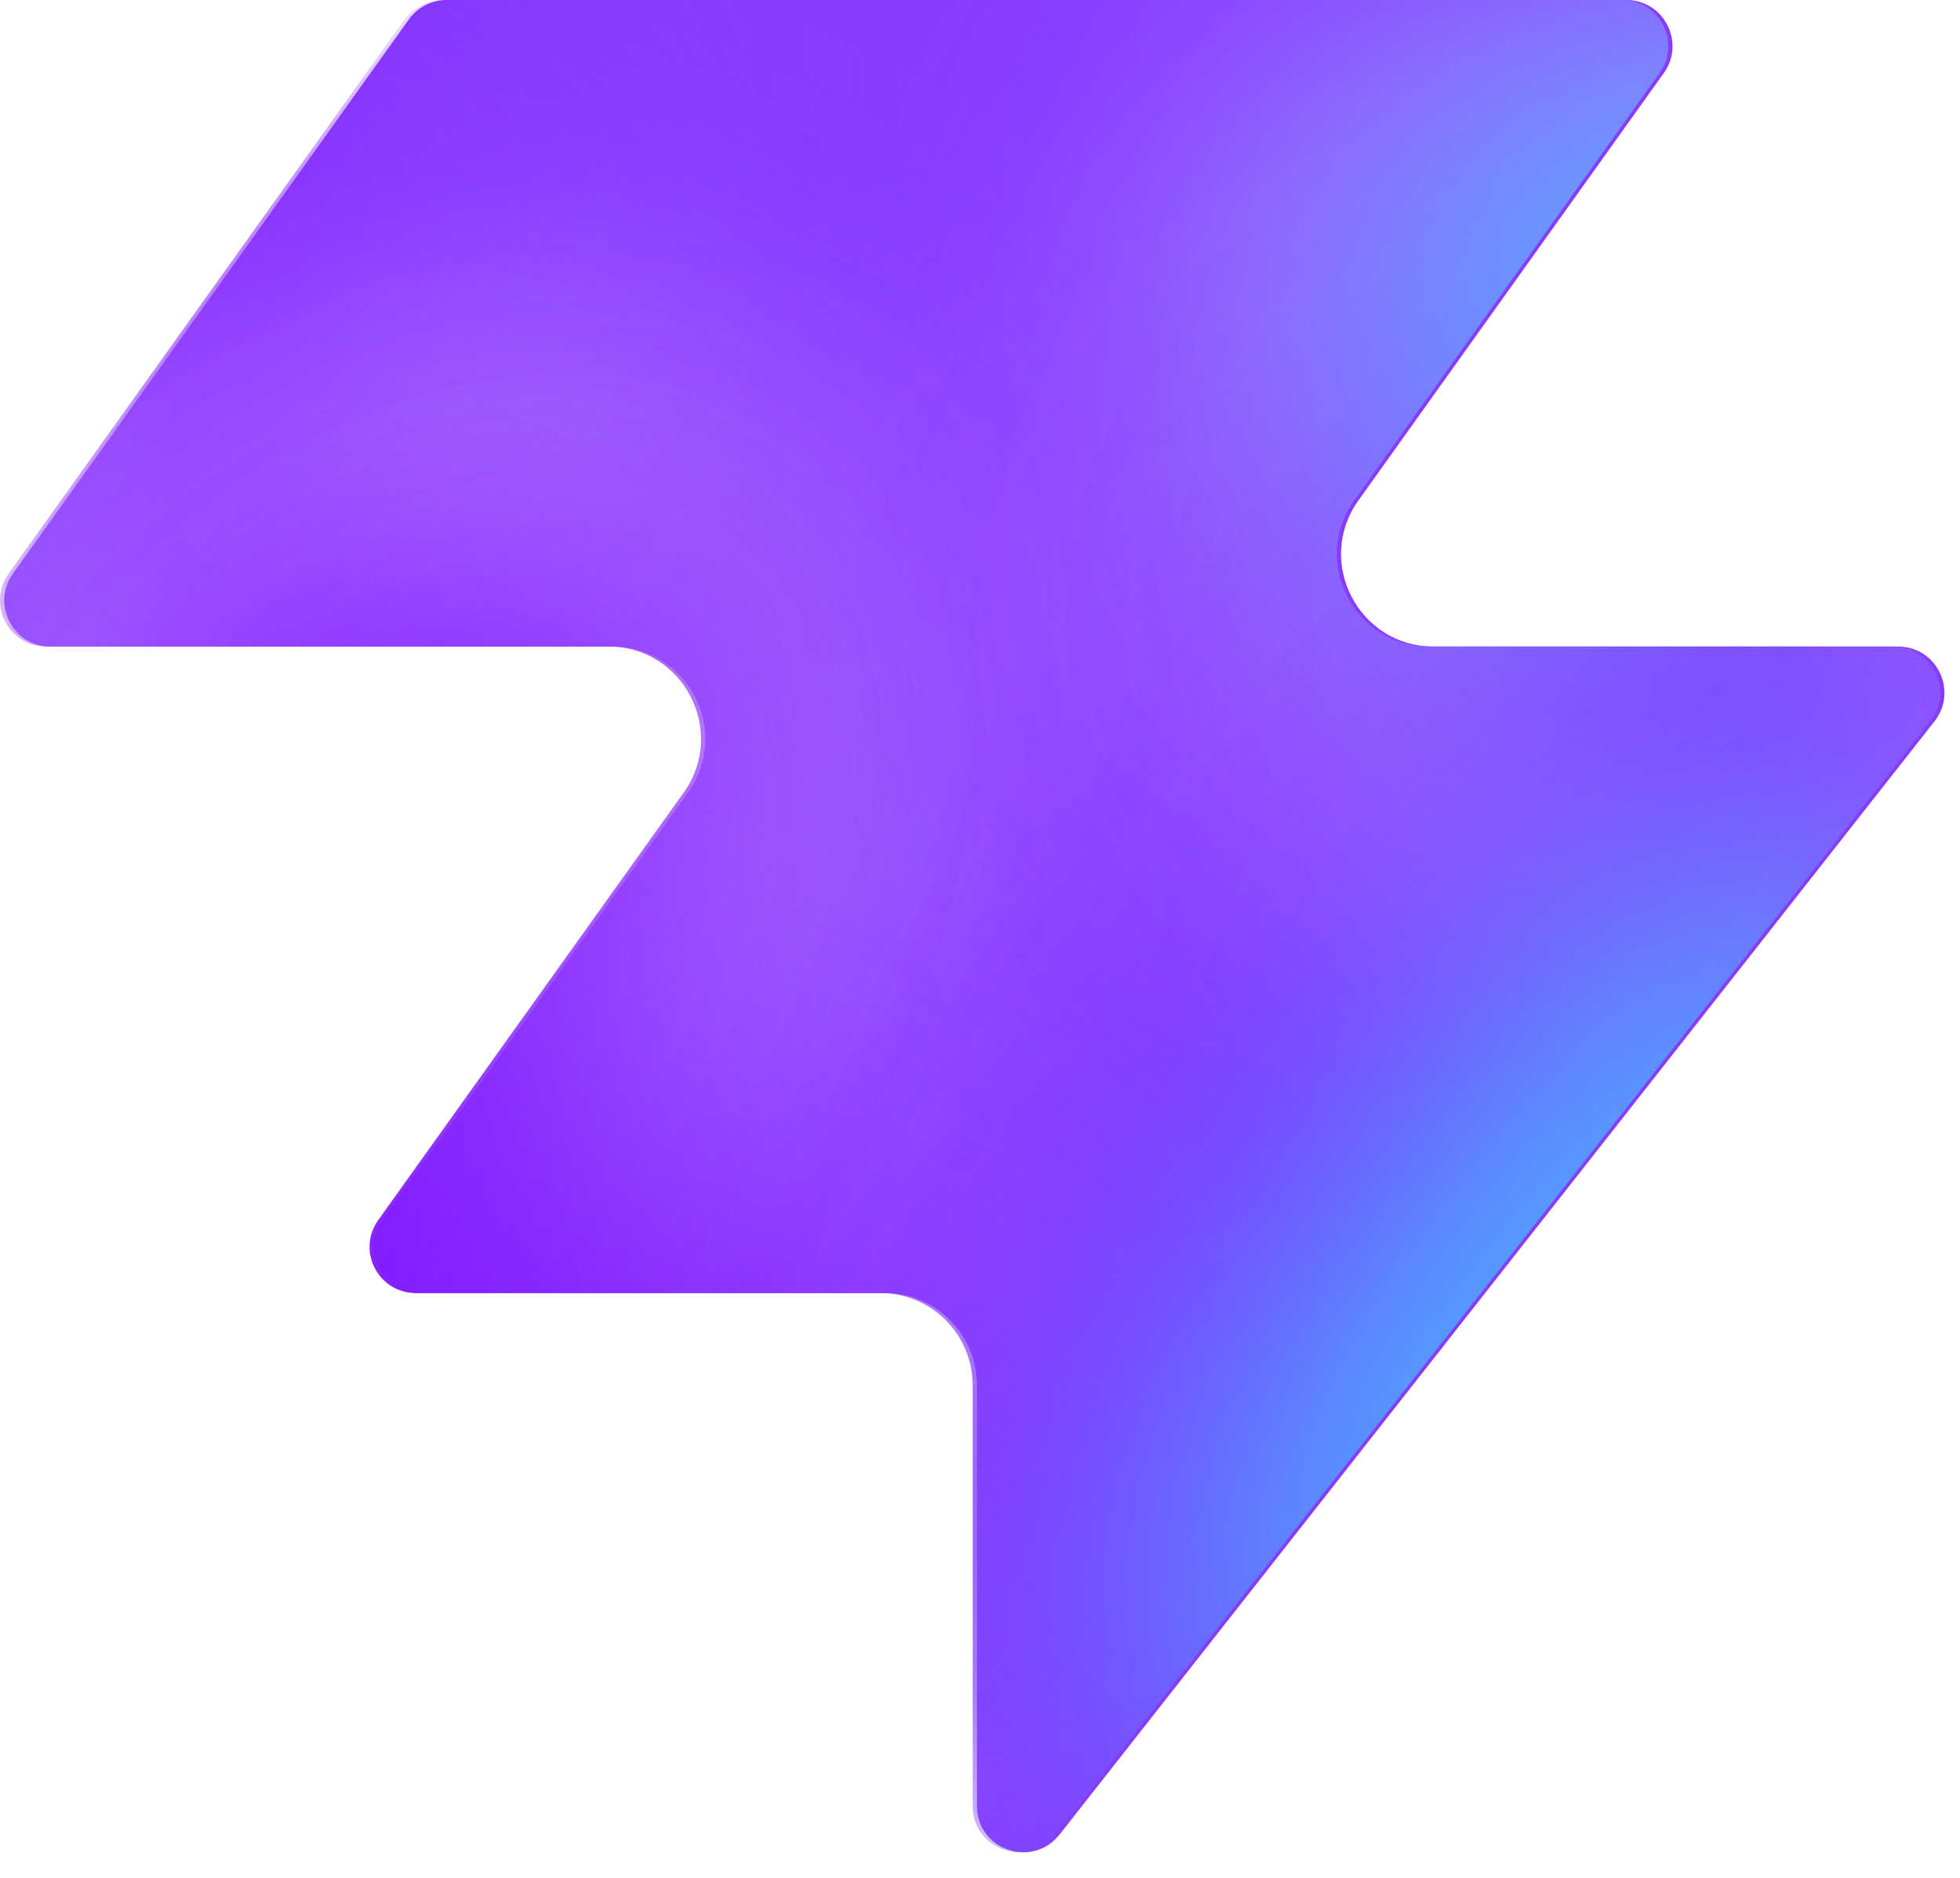
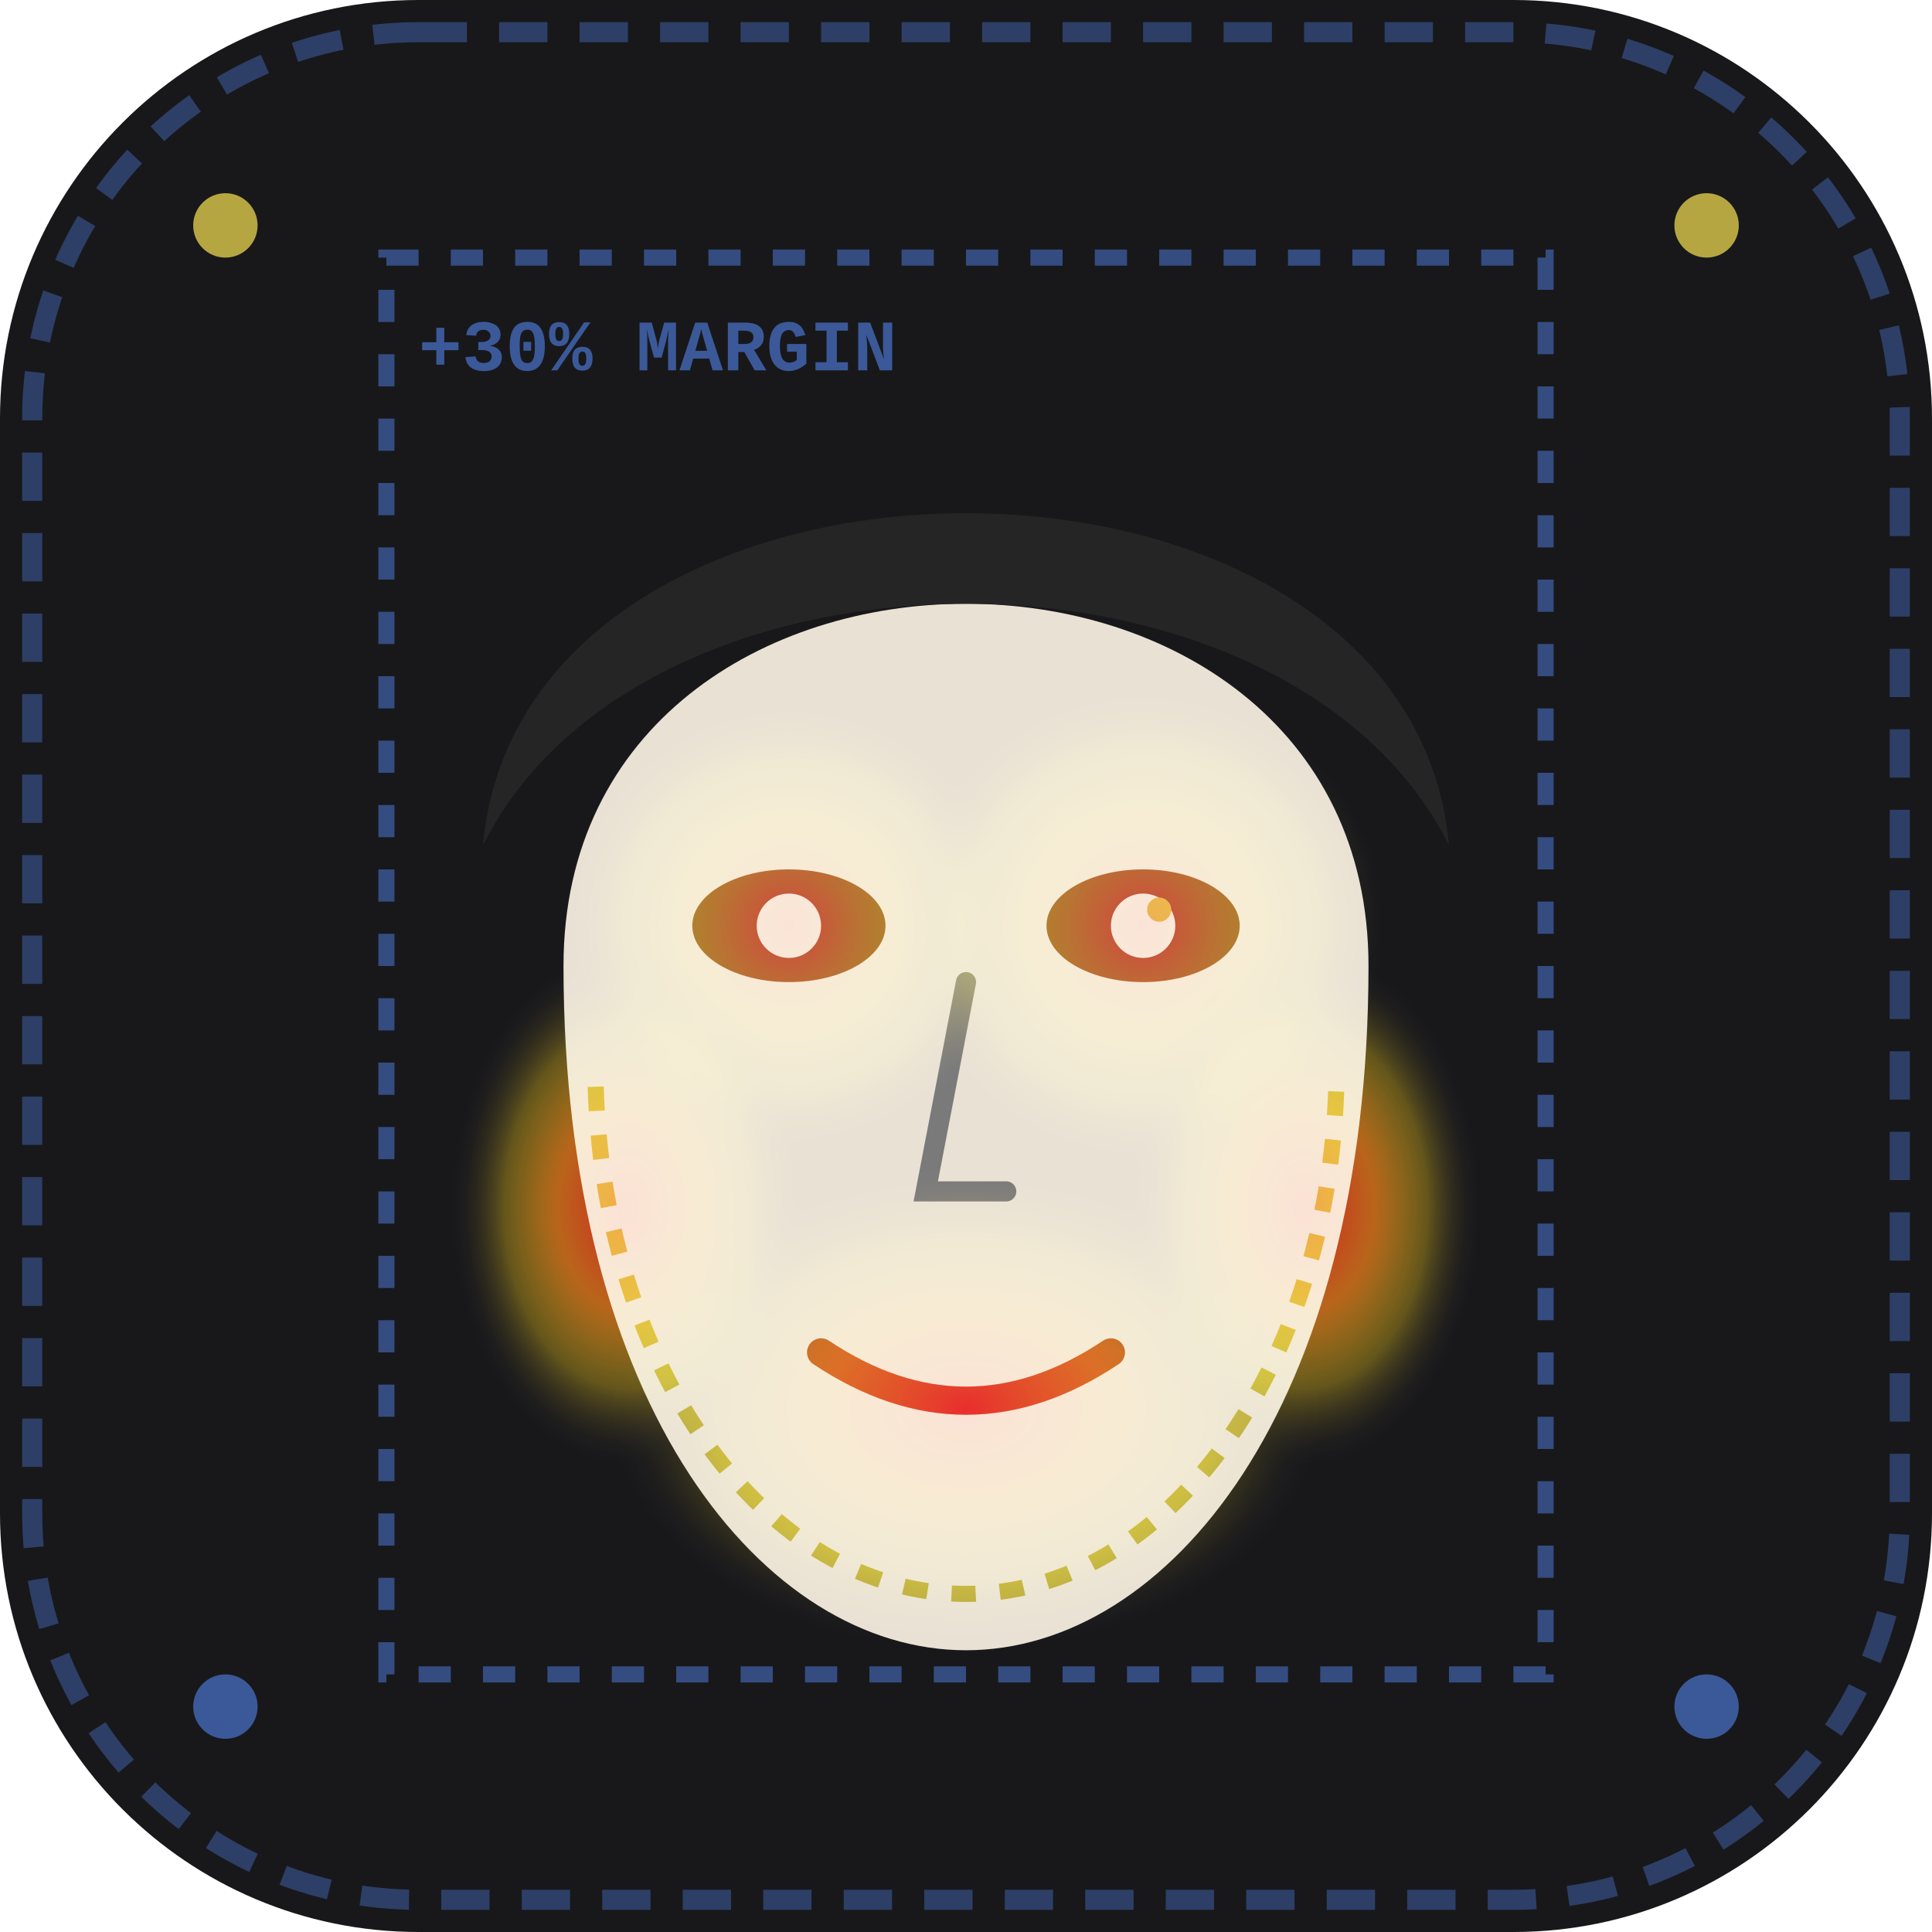
- <svg xmlns="http://www.w3.org/2000/svg" width="48" height="46" fill="none" viewBox="0 0 48 46">
-   <path fill="#863bff" d="M25.946 44.938c-.664.845-2.021.375-2.021-.698V33.937a2.26 2.26 0 0 0-2.262-2.262H10.287c-.92 0-1.456-1.04-.92-1.788l7.48-10.471c1.07-1.497 0-3.578-1.842-3.578H1.237c-.92 0-1.456-1.04-.92-1.788L10.013.474c.214-.297.556-.474.92-.474h28.894c.92 0 1.456 1.04.92 1.788l-7.48 10.471c-1.07 1.498 0 3.579 1.842 3.579h11.377c.943 0 1.473 1.088.89 1.83L25.947 44.94z" style="fill:#863bff;fill:color(display-p3 .525 .23 1);fill-opacity:1" />
-   <mask id="a" width="48" height="46" x="0" y="0" maskUnits="userSpaceOnUse" style="mask-type:alpha">
-     <path fill="#000" d="M25.842 44.938c-.664.844-2.021.375-2.021-.698V33.937a2.26 2.26 0 0 0-2.262-2.262H10.183c-.92 0-1.456-1.04-.92-1.788l7.48-10.471c1.07-1.498 0-3.579-1.842-3.579H1.133c-.92 0-1.456-1.04-.92-1.787L9.91.473c.214-.297.556-.474.92-.474h28.894c.92 0 1.456 1.04.92 1.788l-7.48 10.471c-1.07 1.498 0 3.578 1.842 3.578h11.377c.943 0 1.473 1.088.89 1.832L25.843 44.94z" style="fill:#000;fill-opacity:1" />
-   </mask>
-   <g mask="url(#a)">
-     <g filter="url(#b)">
-       <ellipse cx="5.508" cy="14.704" fill="#ede6ff" rx="5.508" ry="14.704" style="fill:#ede6ff;fill:color(display-p3 .927 .903 1);fill-opacity:1" transform="matrix(.00324 1 1 -.00324 -4.47 31.516)" />
-     </g>
-     <g filter="url(#c)">
-       <ellipse cx="10.399" cy="29.851" fill="#ede6ff" rx="10.399" ry="29.851" style="fill:#ede6ff;fill:color(display-p3 .927 .903 1);fill-opacity:1" transform="matrix(.00324 1 1 -.00324 -39.328 7.883)" />
-     </g>
-     <g filter="url(#d)">
-       <ellipse cx="5.508" cy="30.487" fill="#7e14ff" rx="5.508" ry="30.487" style="fill:#7e14ff;fill:color(display-p3 .492 .077 1);fill-opacity:1" transform="rotate(89.814 -25.913 -14.639)scale(1 -1)" />
-     </g>
-     <g filter="url(#e)">
-       <ellipse cx="5.508" cy="30.599" fill="#7e14ff" rx="5.508" ry="30.599" style="fill:#7e14ff;fill:color(display-p3 .492 .077 1);fill-opacity:1" transform="rotate(89.814 -32.644 -3.334)scale(1 -1)" />
-     </g>
-     <g filter="url(#f)">
-       <ellipse cx="5.508" cy="30.599" fill="#7e14ff" rx="5.508" ry="30.599" style="fill:#7e14ff;fill:color(display-p3 .492 .077 1);fill-opacity:1" transform="matrix(.00324 1 1 -.00324 -34.34 30.47)" />
-     </g>
-     <g filter="url(#g)">
-       <ellipse cx="14.072" cy="22.078" fill="#ede6ff" rx="14.072" ry="22.078" style="fill:#ede6ff;fill:color(display-p3 .927 .903 1);fill-opacity:1" transform="rotate(93.35 24.506 48.493)scale(-1 1)" />
-     </g>
-     <g filter="url(#h)">
-       <ellipse cx="3.47" cy="21.501" fill="#7e14ff" rx="3.47" ry="21.501" style="fill:#7e14ff;fill:color(display-p3 .492 .077 1);fill-opacity:1" transform="rotate(89.009 28.708 47.59)scale(-1 1)" />
-     </g>
-     <g filter="url(#i)">
-       <ellipse cx="3.47" cy="21.501" fill="#7e14ff" rx="3.47" ry="21.501" style="fill:#7e14ff;fill:color(display-p3 .492 .077 1);fill-opacity:1" transform="rotate(89.009 28.708 47.59)scale(-1 1)" />
-     </g>
-     <g filter="url(#j)">
-       <ellipse cx=".387" cy="8.972" fill="#7e14ff" rx="4.407" ry="29.108" style="fill:#7e14ff;fill:color(display-p3 .492 .077 1);fill-opacity:1" transform="rotate(39.51 .387 8.972)" />
-     </g>
-     <g filter="url(#k)">
-       <ellipse cx="47.523" cy="-6.092" fill="#7e14ff" rx="4.407" ry="29.108" style="fill:#7e14ff;fill:color(display-p3 .492 .077 1);fill-opacity:1" transform="rotate(37.892 47.523 -6.092)" />
-     </g>
-     <g filter="url(#l)">
-       <ellipse cx="41.412" cy="6.333" fill="#47bfff" rx="5.971" ry="9.665" style="fill:#47bfff;fill:color(display-p3 .28 .748 1);fill-opacity:1" transform="rotate(37.892 41.412 6.333)" />
-     </g>
-     <g filter="url(#m)">
-       <ellipse cx="-1.879" cy="38.332" fill="#7e14ff" rx="4.407" ry="29.108" style="fill:#7e14ff;fill:color(display-p3 .492 .077 1);fill-opacity:1" transform="rotate(37.892 -1.88 38.332)" />
-     </g>
-     <g filter="url(#n)">
-       <ellipse cx="-1.879" cy="38.332" fill="#7e14ff" rx="4.407" ry="29.108" style="fill:#7e14ff;fill:color(display-p3 .492 .077 1);fill-opacity:1" transform="rotate(37.892 -1.88 38.332)" />
-     </g>
-     <g filter="url(#o)">
-       <ellipse cx="35.651" cy="29.907" fill="#7e14ff" rx="4.407" ry="29.108" style="fill:#7e14ff;fill:color(display-p3 .492 .077 1);fill-opacity:1" transform="rotate(37.892 35.651 29.907)" />
-     </g>
-     <g filter="url(#p)">
-       <ellipse cx="38.418" cy="32.4" fill="#47bfff" rx="5.971" ry="15.297" style="fill:#47bfff;fill:color(display-p3 .28 .748 1);fill-opacity:1" transform="rotate(37.892 38.418 32.4)" />
-     </g>
+ <svg xmlns="http://www.w3.org/2000/svg" viewBox="0 0 240 240" fill="none">
+   <rect width="240" height="240" rx="52" fill="#18181B" />
+   <rect x="4" y="4" width="232" height="232" rx="48" stroke="#3B5998" stroke-width="2.5" stroke-dasharray="6 4" stroke-opacity="0.6" fill="none" />
+   <rect x="48" y="32" width="144" height="176" stroke="#3B5998" stroke-width="2" stroke-dasharray="4 4" fill="none" opacity="0.8" />
+   <text x="52" y="46" fill="#3B5998" font-size="9" font-family="Courier New, monospace" font-weight="bold">+30% MARGIN</text>
+   <path d="M70 120 C70 60, 170 60, 170 120 C170 175, 145 205, 120 205 C95 205, 70 175, 70 120 Z" fill="#E9E1D4" />
+   <path d="M60 105 C65 50, 175 50, 180 105 C160 65, 80 65, 60 105 Z" fill="#252525" />
+   <path d="M74 135 C75 170, 95 198, 120 198 C145 198, 165 170, 166 135" stroke="#B5A642" stroke-width="2" stroke-dasharray="3 3" fill="none" />
+   <ellipse cx="98" cy="115" rx="12" ry="7" fill="#2E2E2E" />
+   <ellipse cx="142" cy="115" rx="12" ry="7" fill="#2E2E2E" />
+   <circle cx="98" cy="115" r="4" fill="#E9E1D4" />
+   <circle cx="142" cy="115" r="4" fill="#E9E1D4" />
+   <circle cx="144" cy="113" r="1.5" fill="#B5A642" />
+   <path d="M120 122 L115 148 L125 148" stroke="#7A7A7A" stroke-width="2.5" stroke-linecap="round" />
+   <path d="M102 168 Q120 180 138 168" stroke="#8C2727" stroke-width="3.5" fill="none" stroke-linecap="round" />
+   <g opacity="0.82" style="mix-blend-mode: screen;">
+     <circle cx="98" cy="115" r="28" fill="url(#favCamEye)" />
+     <circle cx="142" cy="115" r="30" fill="url(#favCamEye)" />
+     <ellipse cx="120" cy="175" rx="44" ry="30" fill="url(#favCamJaw)" />
+     <ellipse cx="78" cy="150" rx="22" ry="32" fill="url(#favCamJaw)" />
+     <ellipse cx="162" cy="150" rx="22" ry="32" fill="url(#favCamJaw)" />
  </g>
+   <circle cx="28" cy="28" r="4" fill="#B5A642" />
+   <circle cx="212" cy="28" r="4" fill="#B5A642" />
+   <circle cx="28" cy="212" r="4" fill="#3B5998" />
+   <circle cx="212" cy="212" r="4" fill="#3B5998" />
  <defs>
-     <filter id="b" width="60.045" height="41.654" x="-19.77" y="16.149" color-interpolation-filters="sRGB" filterUnits="userSpaceOnUse">
-       <feFlood flood-opacity="0" result="BackgroundImageFix" />
-       <feBlend in="SourceGraphic" in2="BackgroundImageFix" result="shape" />
-       <feGaussianBlur result="effect1_foregroundBlur_2002_17158" stdDeviation="7.659" />
-     </filter>
-     <filter id="c" width="90.34" height="51.437" x="-54.613" y="-7.533" color-interpolation-filters="sRGB" filterUnits="userSpaceOnUse">
-       <feFlood flood-opacity="0" result="BackgroundImageFix" />
-       <feBlend in="SourceGraphic" in2="BackgroundImageFix" result="shape" />
-       <feGaussianBlur result="effect1_foregroundBlur_2002_17158" stdDeviation="7.659" />
-     </filter>
-     <filter id="d" width="79.355" height="29.4" x="-49.64" y="2.03" color-interpolation-filters="sRGB" filterUnits="userSpaceOnUse">
-       <feFlood flood-opacity="0" result="BackgroundImageFix" />
-       <feBlend in="SourceGraphic" in2="BackgroundImageFix" result="shape" />
-       <feGaussianBlur result="effect1_foregroundBlur_2002_17158" stdDeviation="4.596" />
-     </filter>
-     <filter id="e" width="79.579" height="29.4" x="-45.045" y="20.029" color-interpolation-filters="sRGB" filterUnits="userSpaceOnUse">
-       <feFlood flood-opacity="0" result="BackgroundImageFix" />
-       <feBlend in="SourceGraphic" in2="BackgroundImageFix" result="shape" />
-       <feGaussianBlur result="effect1_foregroundBlur_2002_17158" stdDeviation="4.596" />
-     </filter>
-     <filter id="f" width="79.579" height="29.4" x="-43.513" y="21.178" color-interpolation-filters="sRGB" filterUnits="userSpaceOnUse">
-       <feFlood flood-opacity="0" result="BackgroundImageFix" />
-       <feBlend in="SourceGraphic" in2="BackgroundImageFix" result="shape" />
-       <feGaussianBlur result="effect1_foregroundBlur_2002_17158" stdDeviation="4.596" />
-     </filter>
-     <filter id="g" width="74.749" height="58.852" x="15.756" y="-17.901" color-interpolation-filters="sRGB" filterUnits="userSpaceOnUse">
-       <feFlood flood-opacity="0" result="BackgroundImageFix" />
-       <feBlend in="SourceGraphic" in2="BackgroundImageFix" result="shape" />
-       <feGaussianBlur result="effect1_foregroundBlur_2002_17158" stdDeviation="7.659" />
-     </filter>
-     <filter id="h" width="61.377" height="25.362" x="23.548" y="2.284" color-interpolation-filters="sRGB" filterUnits="userSpaceOnUse">
-       <feFlood flood-opacity="0" result="BackgroundImageFix" />
-       <feBlend in="SourceGraphic" in2="BackgroundImageFix" result="shape" />
-       <feGaussianBlur result="effect1_foregroundBlur_2002_17158" stdDeviation="4.596" />
-     </filter>
-     <filter id="i" width="61.377" height="25.362" x="23.548" y="2.284" color-interpolation-filters="sRGB" filterUnits="userSpaceOnUse">
-       <feFlood flood-opacity="0" result="BackgroundImageFix" />
-       <feBlend in="SourceGraphic" in2="BackgroundImageFix" result="shape" />
-       <feGaussianBlur result="effect1_foregroundBlur_2002_17158" stdDeviation="4.596" />
-     </filter>
-     <filter id="j" width="56.045" height="63.649" x="-27.636" y="-22.853" color-interpolation-filters="sRGB" filterUnits="userSpaceOnUse">
-       <feFlood flood-opacity="0" result="BackgroundImageFix" />
-       <feBlend in="SourceGraphic" in2="BackgroundImageFix" result="shape" />
-       <feGaussianBlur result="effect1_foregroundBlur_2002_17158" stdDeviation="4.596" />
-     </filter>
-     <filter id="k" width="54.814" height="64.646" x="20.116" y="-38.415" color-interpolation-filters="sRGB" filterUnits="userSpaceOnUse">
-       <feFlood flood-opacity="0" result="BackgroundImageFix" />
-       <feBlend in="SourceGraphic" in2="BackgroundImageFix" result="shape" />
-       <feGaussianBlur result="effect1_foregroundBlur_2002_17158" stdDeviation="4.596" />
-     </filter>
-     <filter id="l" width="33.541" height="35.313" x="24.641" y="-11.323" color-interpolation-filters="sRGB" filterUnits="userSpaceOnUse">
-       <feFlood flood-opacity="0" result="BackgroundImageFix" />
-       <feBlend in="SourceGraphic" in2="BackgroundImageFix" result="shape" />
-       <feGaussianBlur result="effect1_foregroundBlur_2002_17158" stdDeviation="4.596" />
-     </filter>
-     <filter id="m" width="54.814" height="64.646" x="-29.286" y="6.009" color-interpolation-filters="sRGB" filterUnits="userSpaceOnUse">
-       <feFlood flood-opacity="0" result="BackgroundImageFix" />
-       <feBlend in="SourceGraphic" in2="BackgroundImageFix" result="shape" />
-       <feGaussianBlur result="effect1_foregroundBlur_2002_17158" stdDeviation="4.596" />
-     </filter>
-     <filter id="n" width="54.814" height="64.646" x="-29.286" y="6.009" color-interpolation-filters="sRGB" filterUnits="userSpaceOnUse">
-       <feFlood flood-opacity="0" result="BackgroundImageFix" />
-       <feBlend in="SourceGraphic" in2="BackgroundImageFix" result="shape" />
-       <feGaussianBlur result="effect1_foregroundBlur_2002_17158" stdDeviation="4.596" />
-     </filter>
-     <filter id="o" width="54.814" height="64.646" x="8.244" y="-2.416" color-interpolation-filters="sRGB" filterUnits="userSpaceOnUse">
-       <feFlood flood-opacity="0" result="BackgroundImageFix" />
-       <feBlend in="SourceGraphic" in2="BackgroundImageFix" result="shape" />
-       <feGaussianBlur result="effect1_foregroundBlur_2002_17158" stdDeviation="4.596" />
-     </filter>
-     <filter id="p" width="39.409" height="43.623" x="18.713" y="10.588" color-interpolation-filters="sRGB" filterUnits="userSpaceOnUse">
-       <feFlood flood-opacity="0" result="BackgroundImageFix" />
-       <feBlend in="SourceGraphic" in2="BackgroundImageFix" result="shape" />
-       <feGaussianBlur result="effect1_foregroundBlur_2002_17158" stdDeviation="4.596" />
-     </filter>
+     <radialGradient id="favCamEye" cx="50%" cy="50%" r="50%">
+       <stop offset="0%" stop-color="#FF1E1E" stop-opacity="0.95" />
+       <stop offset="45%" stop-color="#FFA800" stop-opacity="0.75" />
+       <stop offset="75%" stop-color="#FFDD00" stop-opacity="0.35" />
+       <stop offset="100%" stop-color="#18181B" stop-opacity="0" />
+     </radialGradient>
+     <radialGradient id="favCamJaw" cx="50%" cy="50%" r="50%">
+       <stop offset="0%" stop-color="#FF0A0A" stop-opacity="0.98" />
+       <stop offset="40%" stop-color="#FF7A00" stop-opacity="0.85" />
+       <stop offset="70%" stop-color="#FFD000" stop-opacity="0.4" />
+       <stop offset="100%" stop-color="#18181B" stop-opacity="0" />
+     </radialGradient>
  </defs>
</svg>
